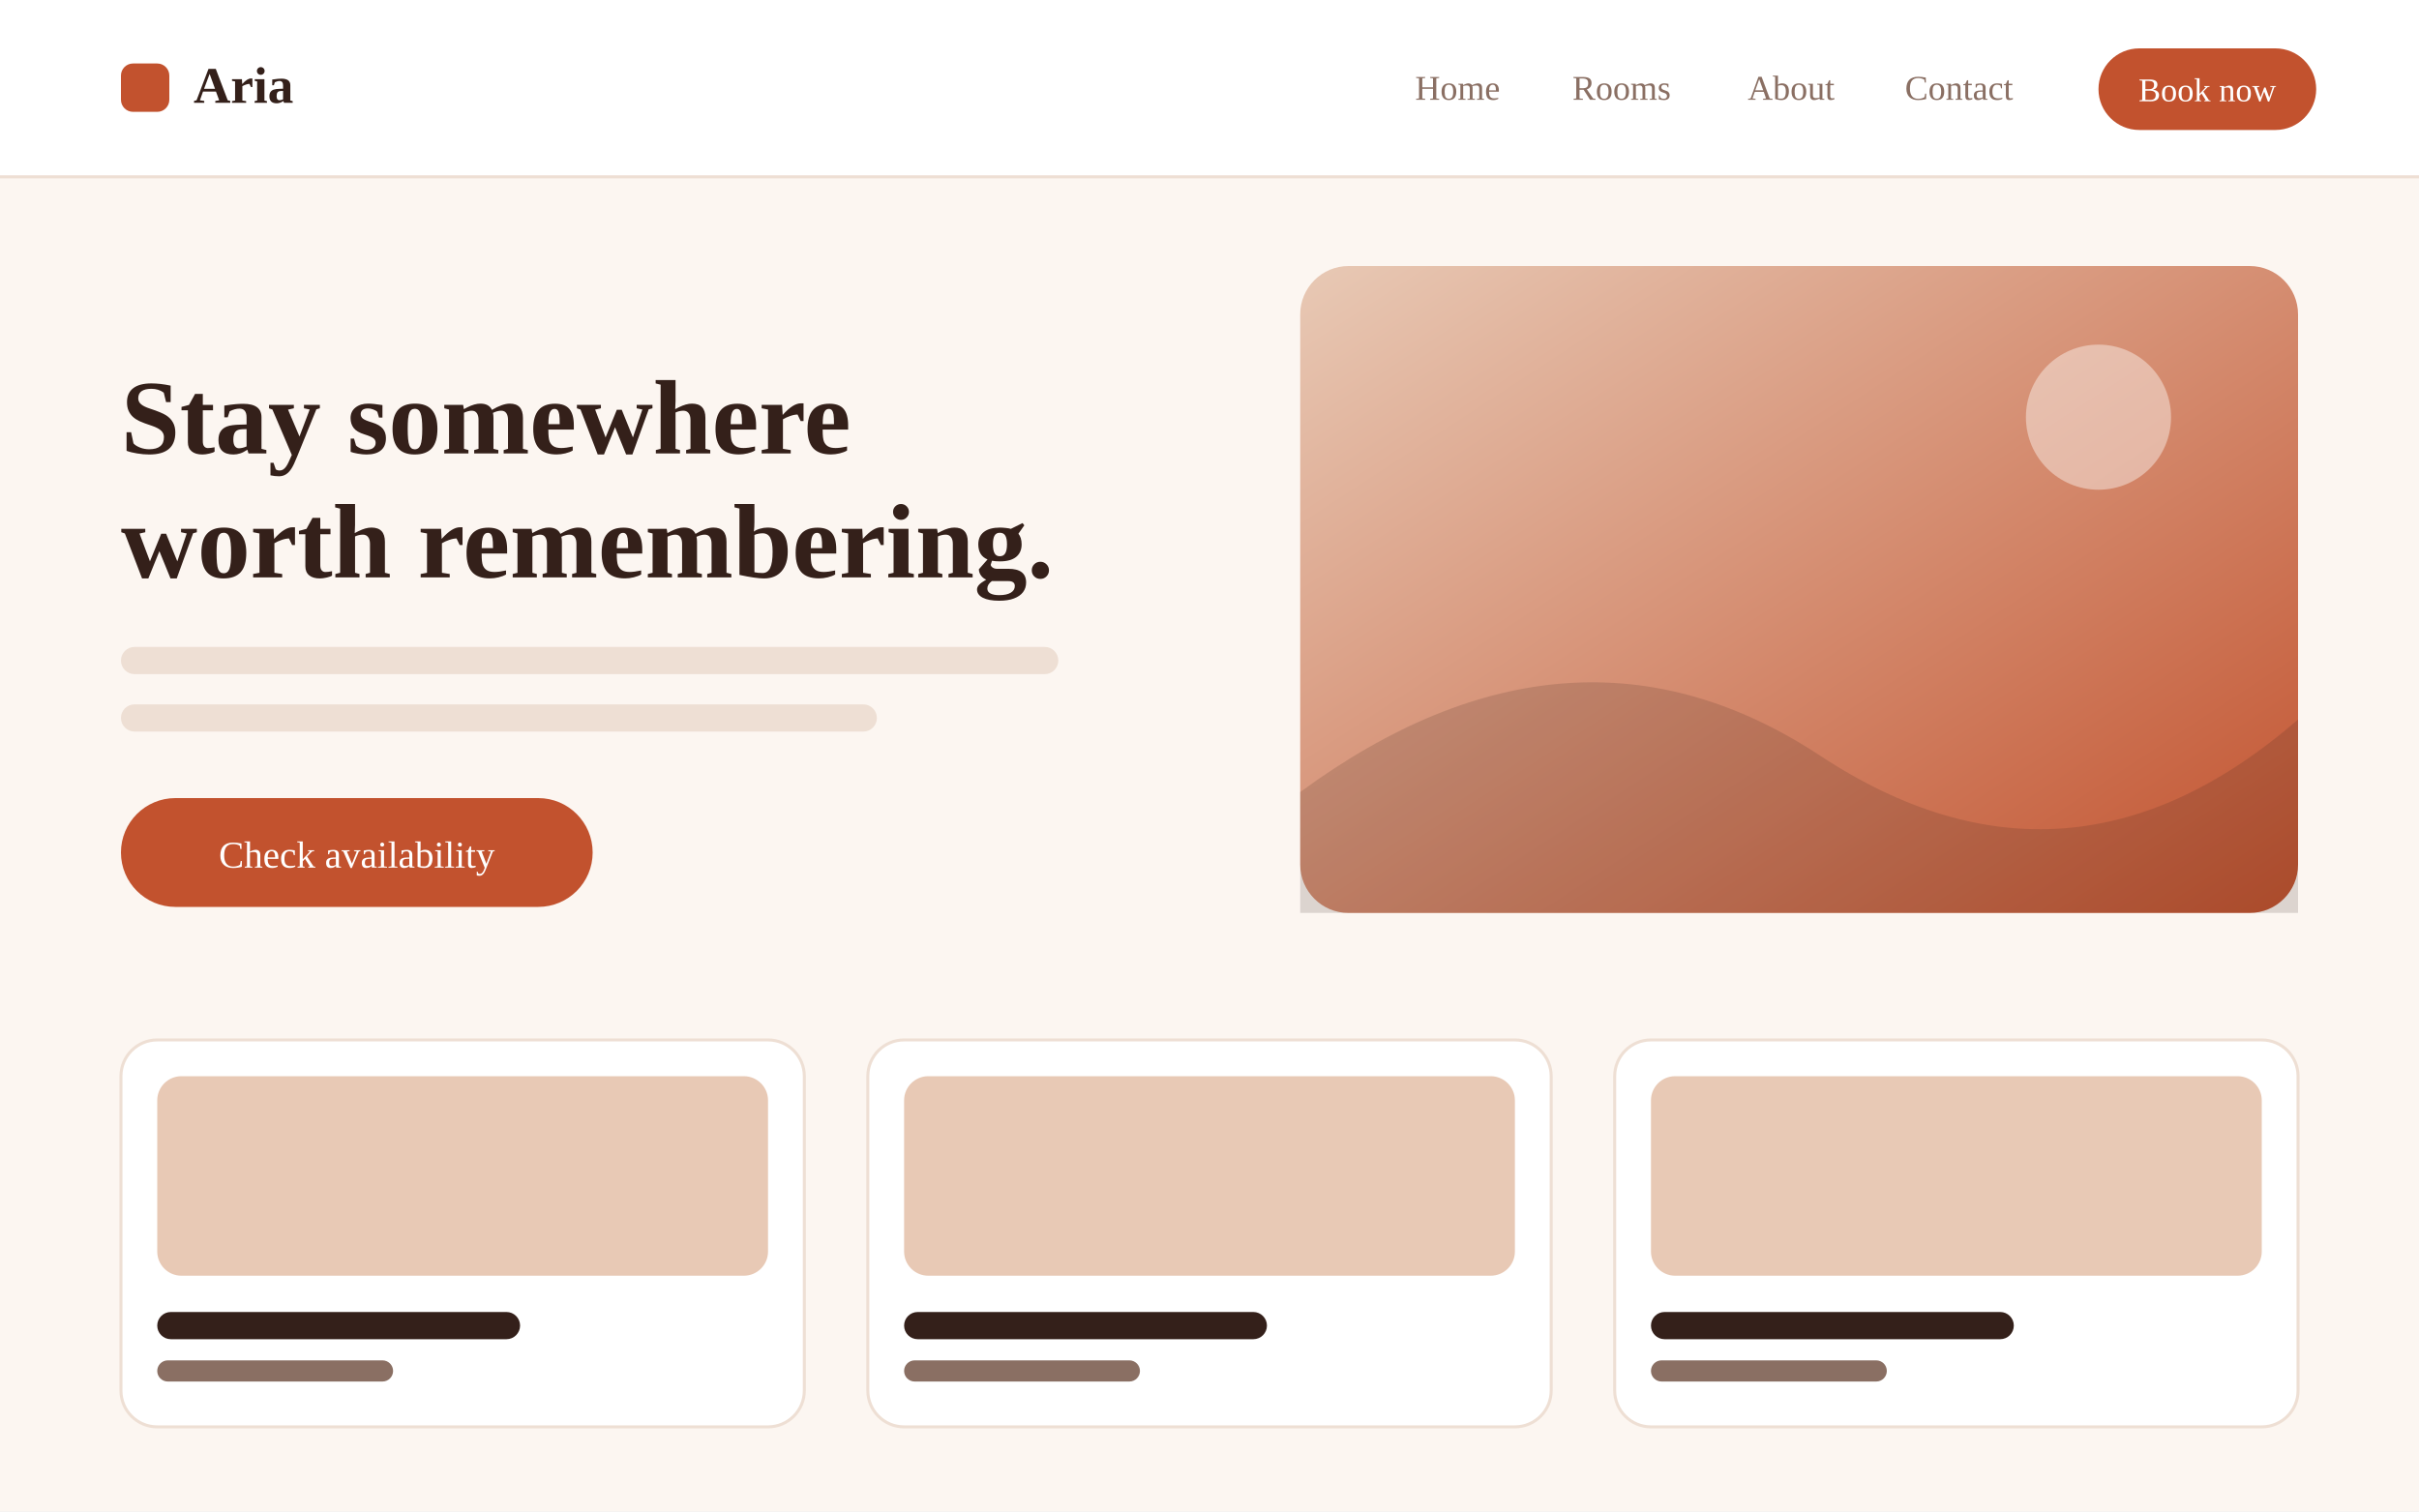
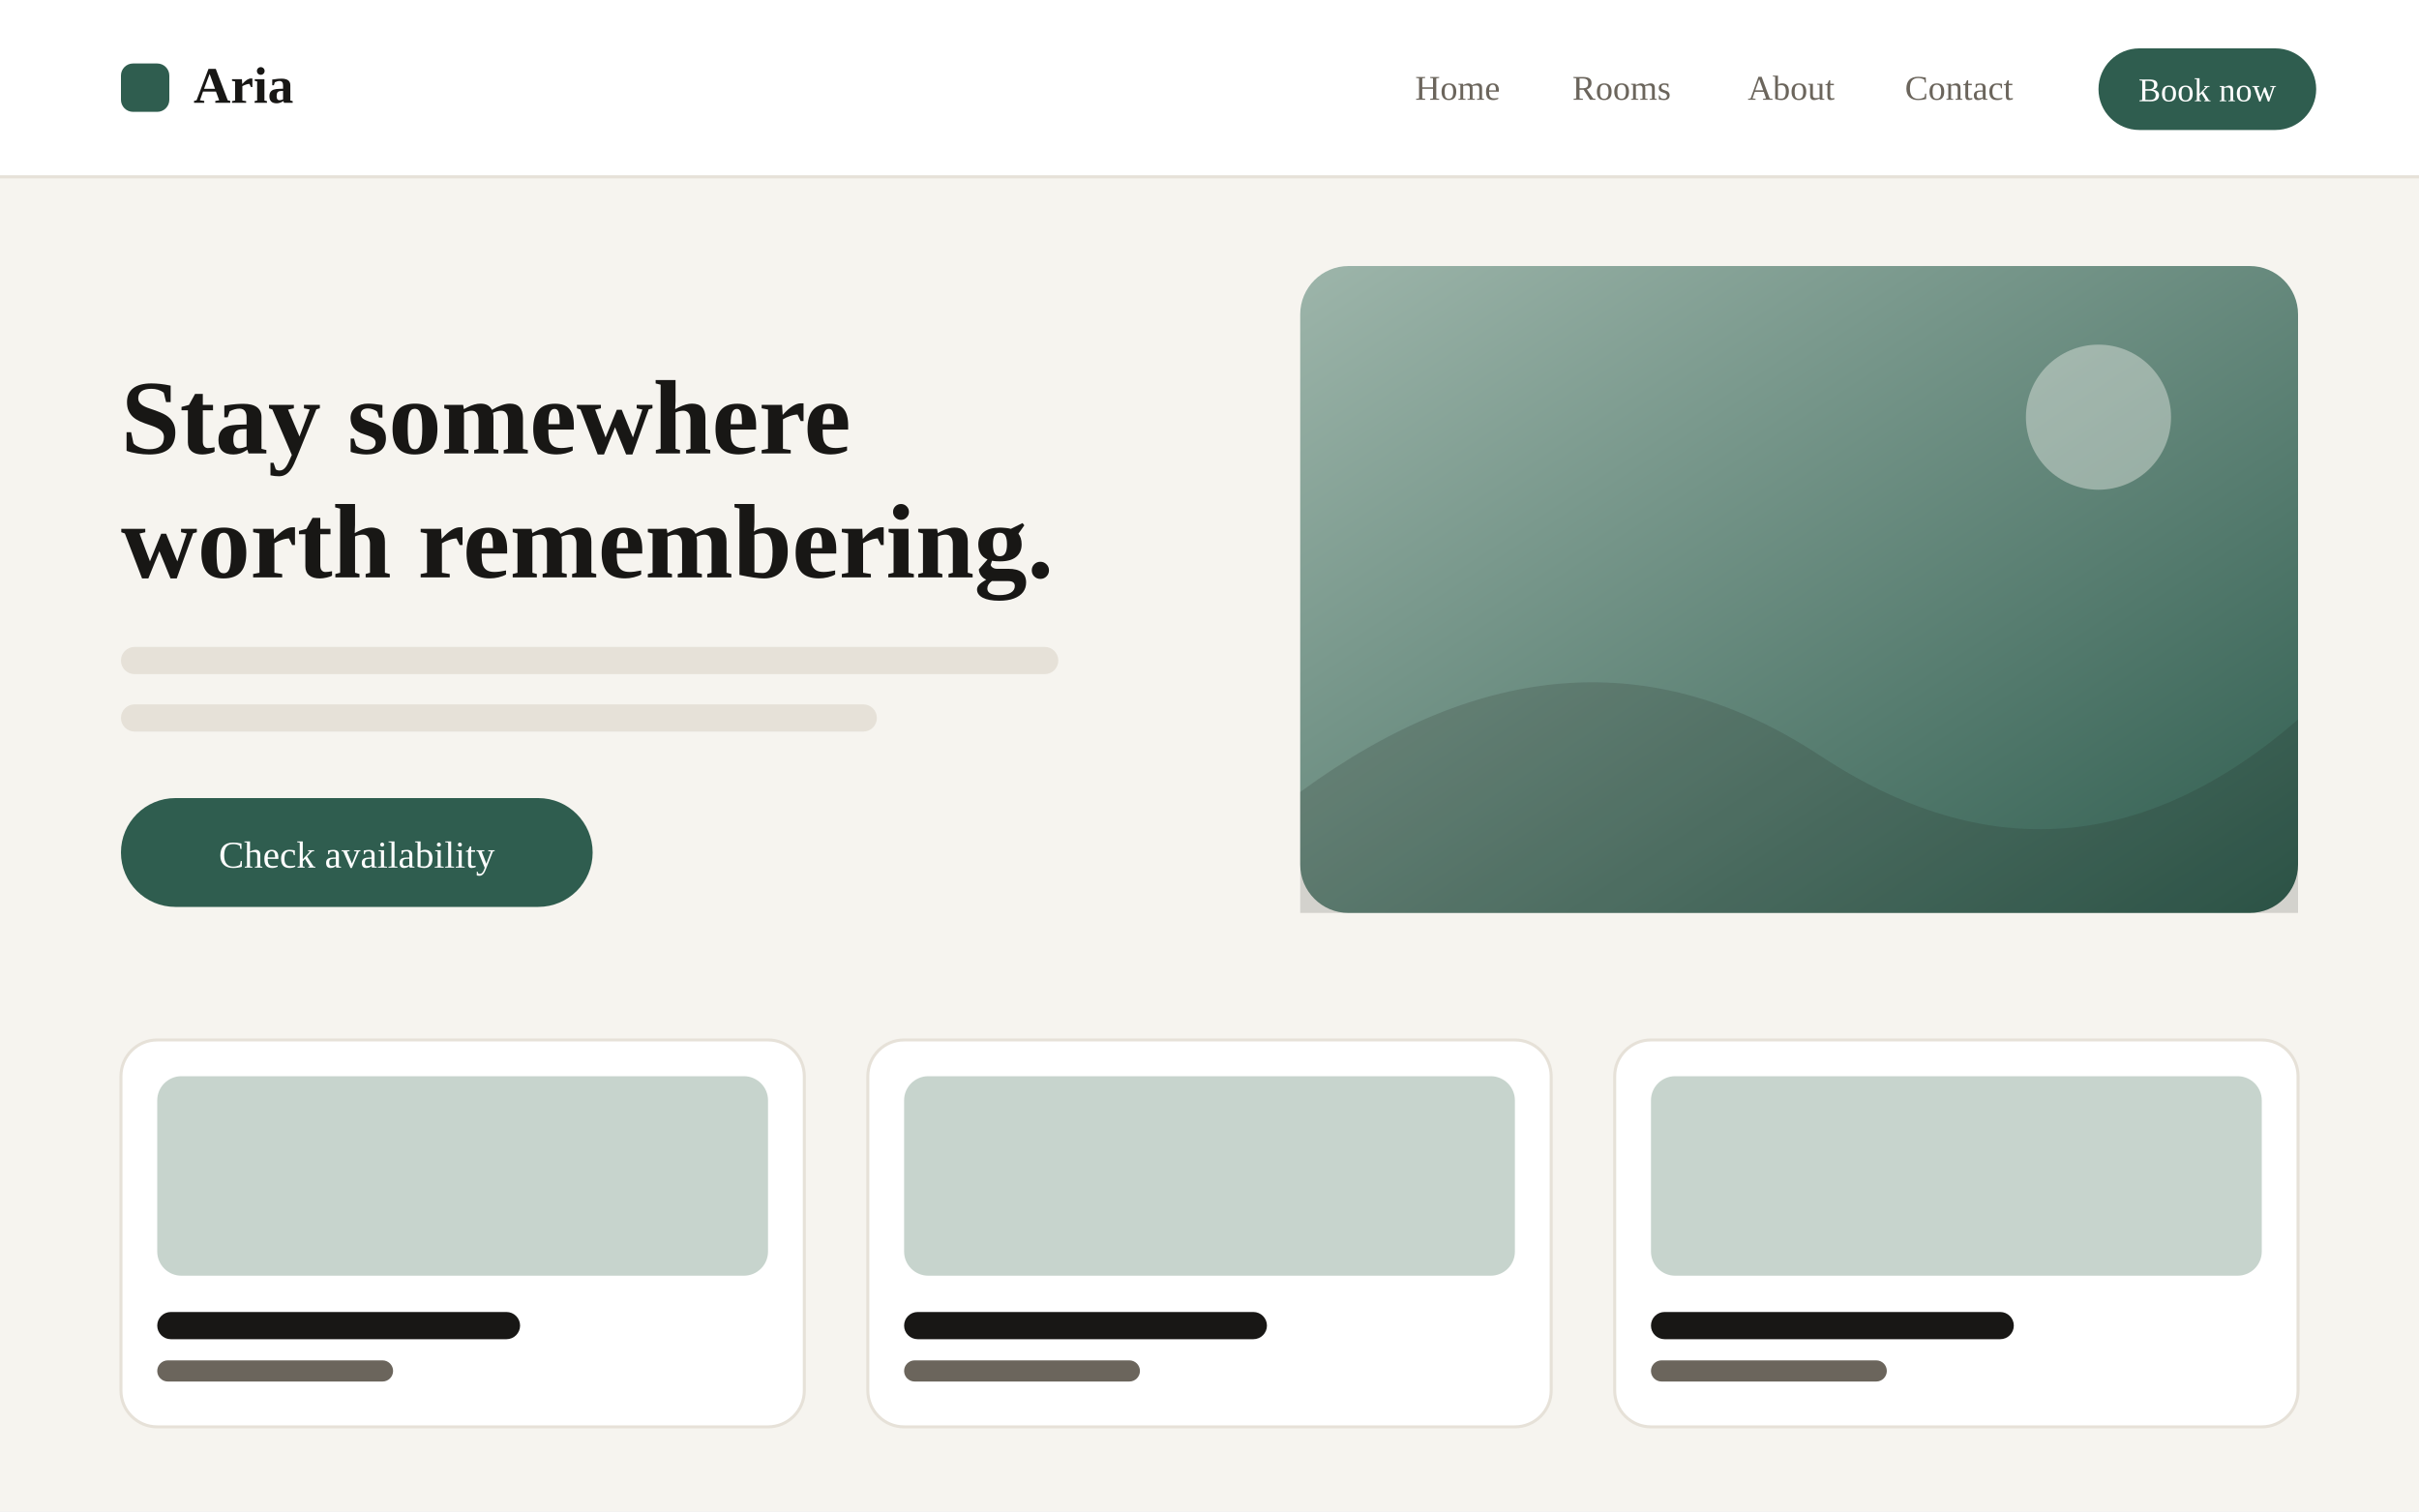
<svg xmlns="http://www.w3.org/2000/svg" width="800" height="500" viewBox="0 0 800 500" fill="none" font-family="Georgia, 'Times New Roman', serif">
  <defs>
    <linearGradient id="hero" x1="0" y1="0" x2="1" y2="1">
-       <stop offset="0" stop-color="#E8C9B5" />
-       <stop offset="1" stop-color="#C2522E" />
+       <stop offset="0" stop-color="#9DB5AA" />
+       <stop offset="1" stop-color="#2F5D4F" />
    </linearGradient>
  </defs>
-   <rect width="800" height="500" fill="#FCF6F1" />
+   <rect width="800" height="500" fill="#F6F4EF" />
  <rect x="0" y="0" width="800" height="58" fill="#FFFFFF" />
-   <rect x="0" y="58" width="800" height="1" fill="#EEDFD4" />
-   <rect x="40" y="21" width="16" height="16" rx="4" fill="#C2522E" />
-   <text x="64" y="34" font-size="17" font-weight="700" fill="#34201A">Aria</text>
-   <text x="468" y="33" font-size="11.5" fill="#8A6F63">Home</text>
-   <text x="520" y="33" font-size="11.5" fill="#8A6F63">Rooms</text>
-   <text x="578" y="33" font-size="11.5" fill="#8A6F63">About</text>
-   <text x="630" y="33" font-size="11.5" fill="#8A6F63">Contact</text>
-   <rect x="694" y="16" width="72" height="27" rx="13.5" fill="#C2522E" />
+   <rect x="0" y="58" width="800" height="1" fill="#E6E1D8" />
+   <rect x="40" y="21" width="16" height="16" rx="4" fill="#2F5D4F" />
+   <text x="64" y="34" font-size="17" font-weight="700" fill="#181715">Aria</text>
+   <text x="468" y="33" font-size="11.5" fill="#6B655C">Home</text>
+   <text x="520" y="33" font-size="11.5" fill="#6B655C">Rooms</text>
+   <text x="578" y="33" font-size="11.5" fill="#6B655C">About</text>
+   <text x="630" y="33" font-size="11.5" fill="#6B655C">Contact</text>
+   <rect x="694" y="16" width="72" height="27" rx="13.5" fill="#2F5D4F" />
  <text x="730" y="33.5" font-size="11" fill="#FFFFFF" text-anchor="middle">Book now</text>
-   <text x="40" y="150" font-size="35" font-weight="700" fill="#34201A">Stay somewhere</text>
-   <text x="40" y="191" font-size="35" font-weight="700" fill="#34201A">worth remembering.</text>
-   <rect x="40" y="214" width="310" height="9" rx="4.5" fill="#EEDFD4" />
-   <rect x="40" y="233" width="250" height="9" rx="4.5" fill="#EEDFD4" />
-   <rect x="40" y="264" width="156" height="36" rx="18" fill="#C2522E" />
+   <text x="40" y="150" font-size="35" font-weight="700" fill="#181715">Stay somewhere</text>
+   <text x="40" y="191" font-size="35" font-weight="700" fill="#181715">worth remembering.</text>
+   <rect x="40" y="214" width="310" height="9" rx="4.5" fill="#E6E1D8" />
+   <rect x="40" y="233" width="250" height="9" rx="4.5" fill="#E6E1D8" />
+   <rect x="40" y="264" width="156" height="36" rx="18" fill="#2F5D4F" />
  <text x="118" y="287" font-size="12.5" fill="#FFFFFF" text-anchor="middle">Check availability</text>
  <rect x="430" y="88" width="330" height="214" rx="16" fill="url(#hero)" />
-   <circle cx="694" cy="138" r="24" fill="#FCF6F1" opacity="0.45" />
-   <path d="M430 262 Q520 196 602 250 T760 238 V302 H430 Z" fill="#34201A" opacity="0.16" />
+   <circle cx="694" cy="138" r="24" fill="#F6F4EF" opacity="0.4" />
+   <path d="M430 262 Q520 196 602 250 T760 238 V302 H430 Z" fill="#181715" opacity="0.16" />
  <g>
-     <rect x="40" y="344" width="226" height="128" rx="12" fill="#FFFFFF" stroke="#EEDFD4" />
-     <rect x="52" y="356" width="202" height="66" rx="8" fill="#E8C9B5" />
-     <rect x="52" y="434" width="120" height="9" rx="4.5" fill="#34201A" />
-     <rect x="52" y="450" width="78" height="7" rx="3.5" fill="#8A6F63" />
+     <rect x="40" y="344" width="226" height="128" rx="12" fill="#FFFFFF" stroke="#E6E1D8" />
+     <rect x="52" y="356" width="202" height="66" rx="8" fill="#C7D4CD" />
+     <rect x="52" y="434" width="120" height="9" rx="4.5" fill="#181715" />
+     <rect x="52" y="450" width="78" height="7" rx="3.5" fill="#6B655C" />
  </g>
  <g>
-     <rect x="287" y="344" width="226" height="128" rx="12" fill="#FFFFFF" stroke="#EEDFD4" />
-     <rect x="299" y="356" width="202" height="66" rx="8" fill="#E8C9B5" />
-     <rect x="299" y="434" width="120" height="9" rx="4.5" fill="#34201A" />
-     <rect x="299" y="450" width="78" height="7" rx="3.5" fill="#8A6F63" />
+     <rect x="287" y="344" width="226" height="128" rx="12" fill="#FFFFFF" stroke="#E6E1D8" />
+     <rect x="299" y="356" width="202" height="66" rx="8" fill="#C7D4CD" />
+     <rect x="299" y="434" width="120" height="9" rx="4.5" fill="#181715" />
+     <rect x="299" y="450" width="78" height="7" rx="3.5" fill="#6B655C" />
  </g>
  <g>
-     <rect x="534" y="344" width="226" height="128" rx="12" fill="#FFFFFF" stroke="#EEDFD4" />
-     <rect x="546" y="356" width="202" height="66" rx="8" fill="#E8C9B5" />
-     <rect x="546" y="434" width="120" height="9" rx="4.5" fill="#34201A" />
-     <rect x="546" y="450" width="78" height="7" rx="3.5" fill="#8A6F63" />
+     <rect x="534" y="344" width="226" height="128" rx="12" fill="#FFFFFF" stroke="#E6E1D8" />
+     <rect x="546" y="356" width="202" height="66" rx="8" fill="#C7D4CD" />
+     <rect x="546" y="434" width="120" height="9" rx="4.5" fill="#181715" />
+     <rect x="546" y="450" width="78" height="7" rx="3.5" fill="#6B655C" />
  </g>
</svg>
